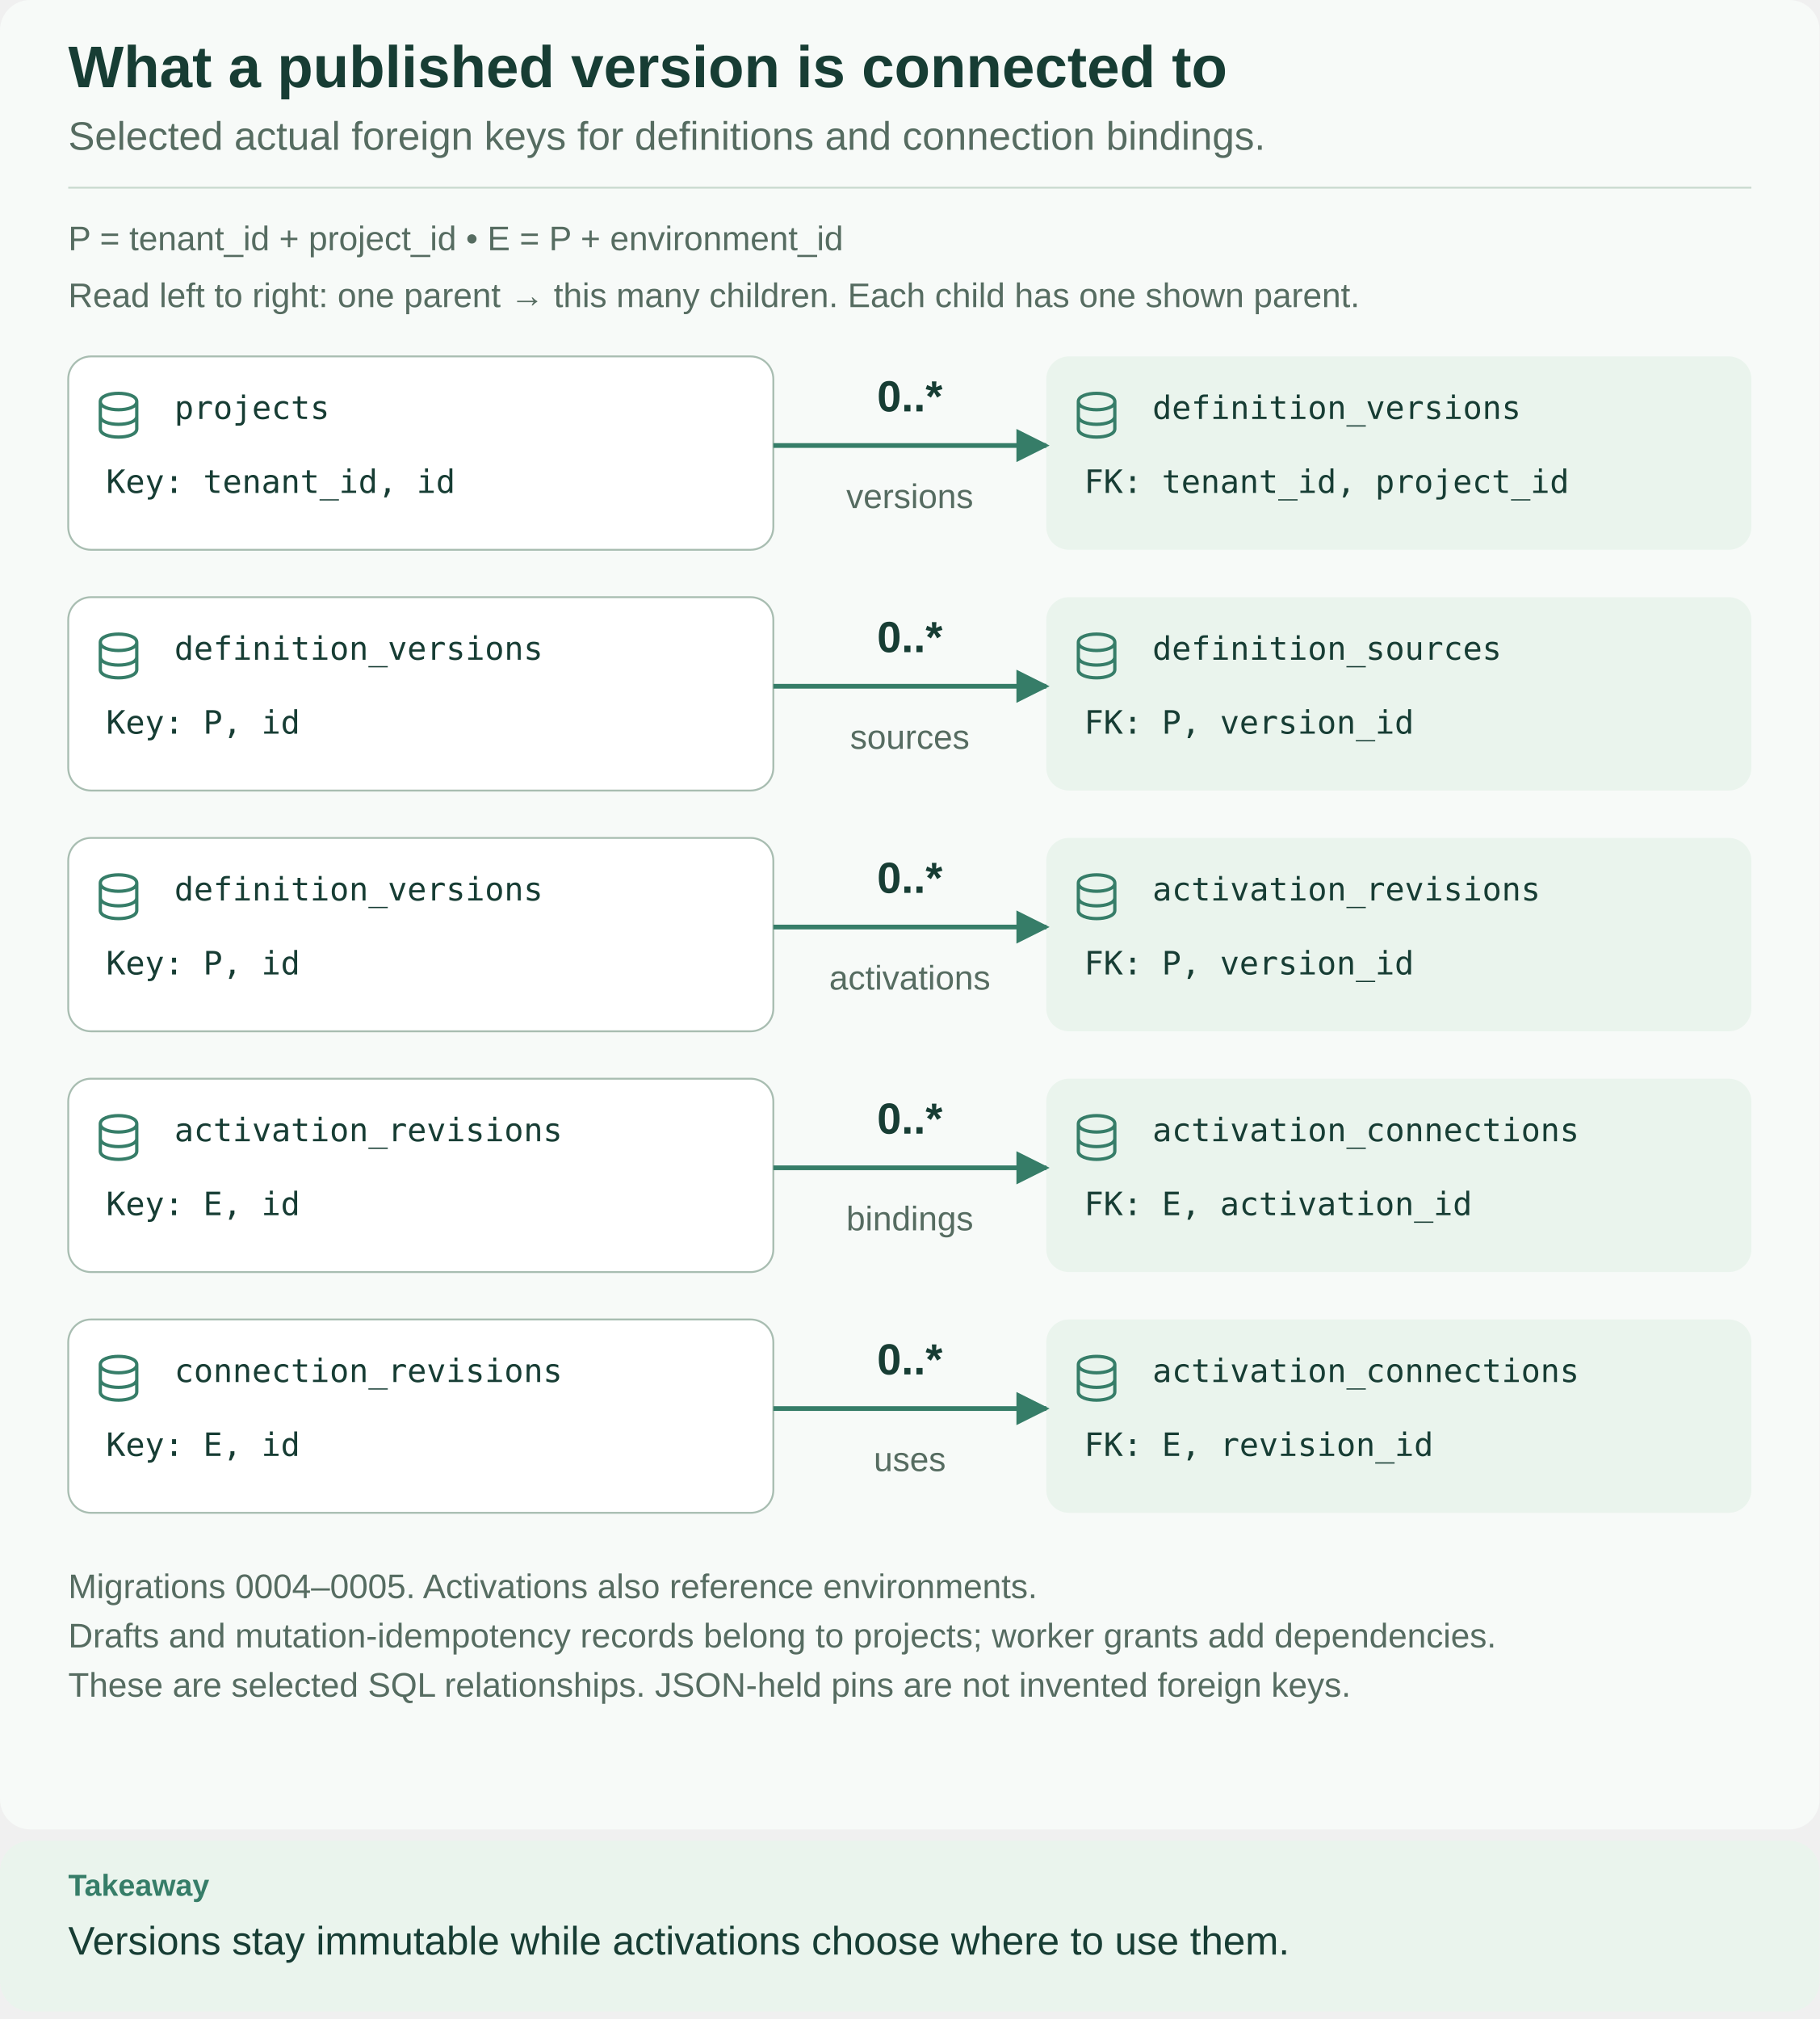
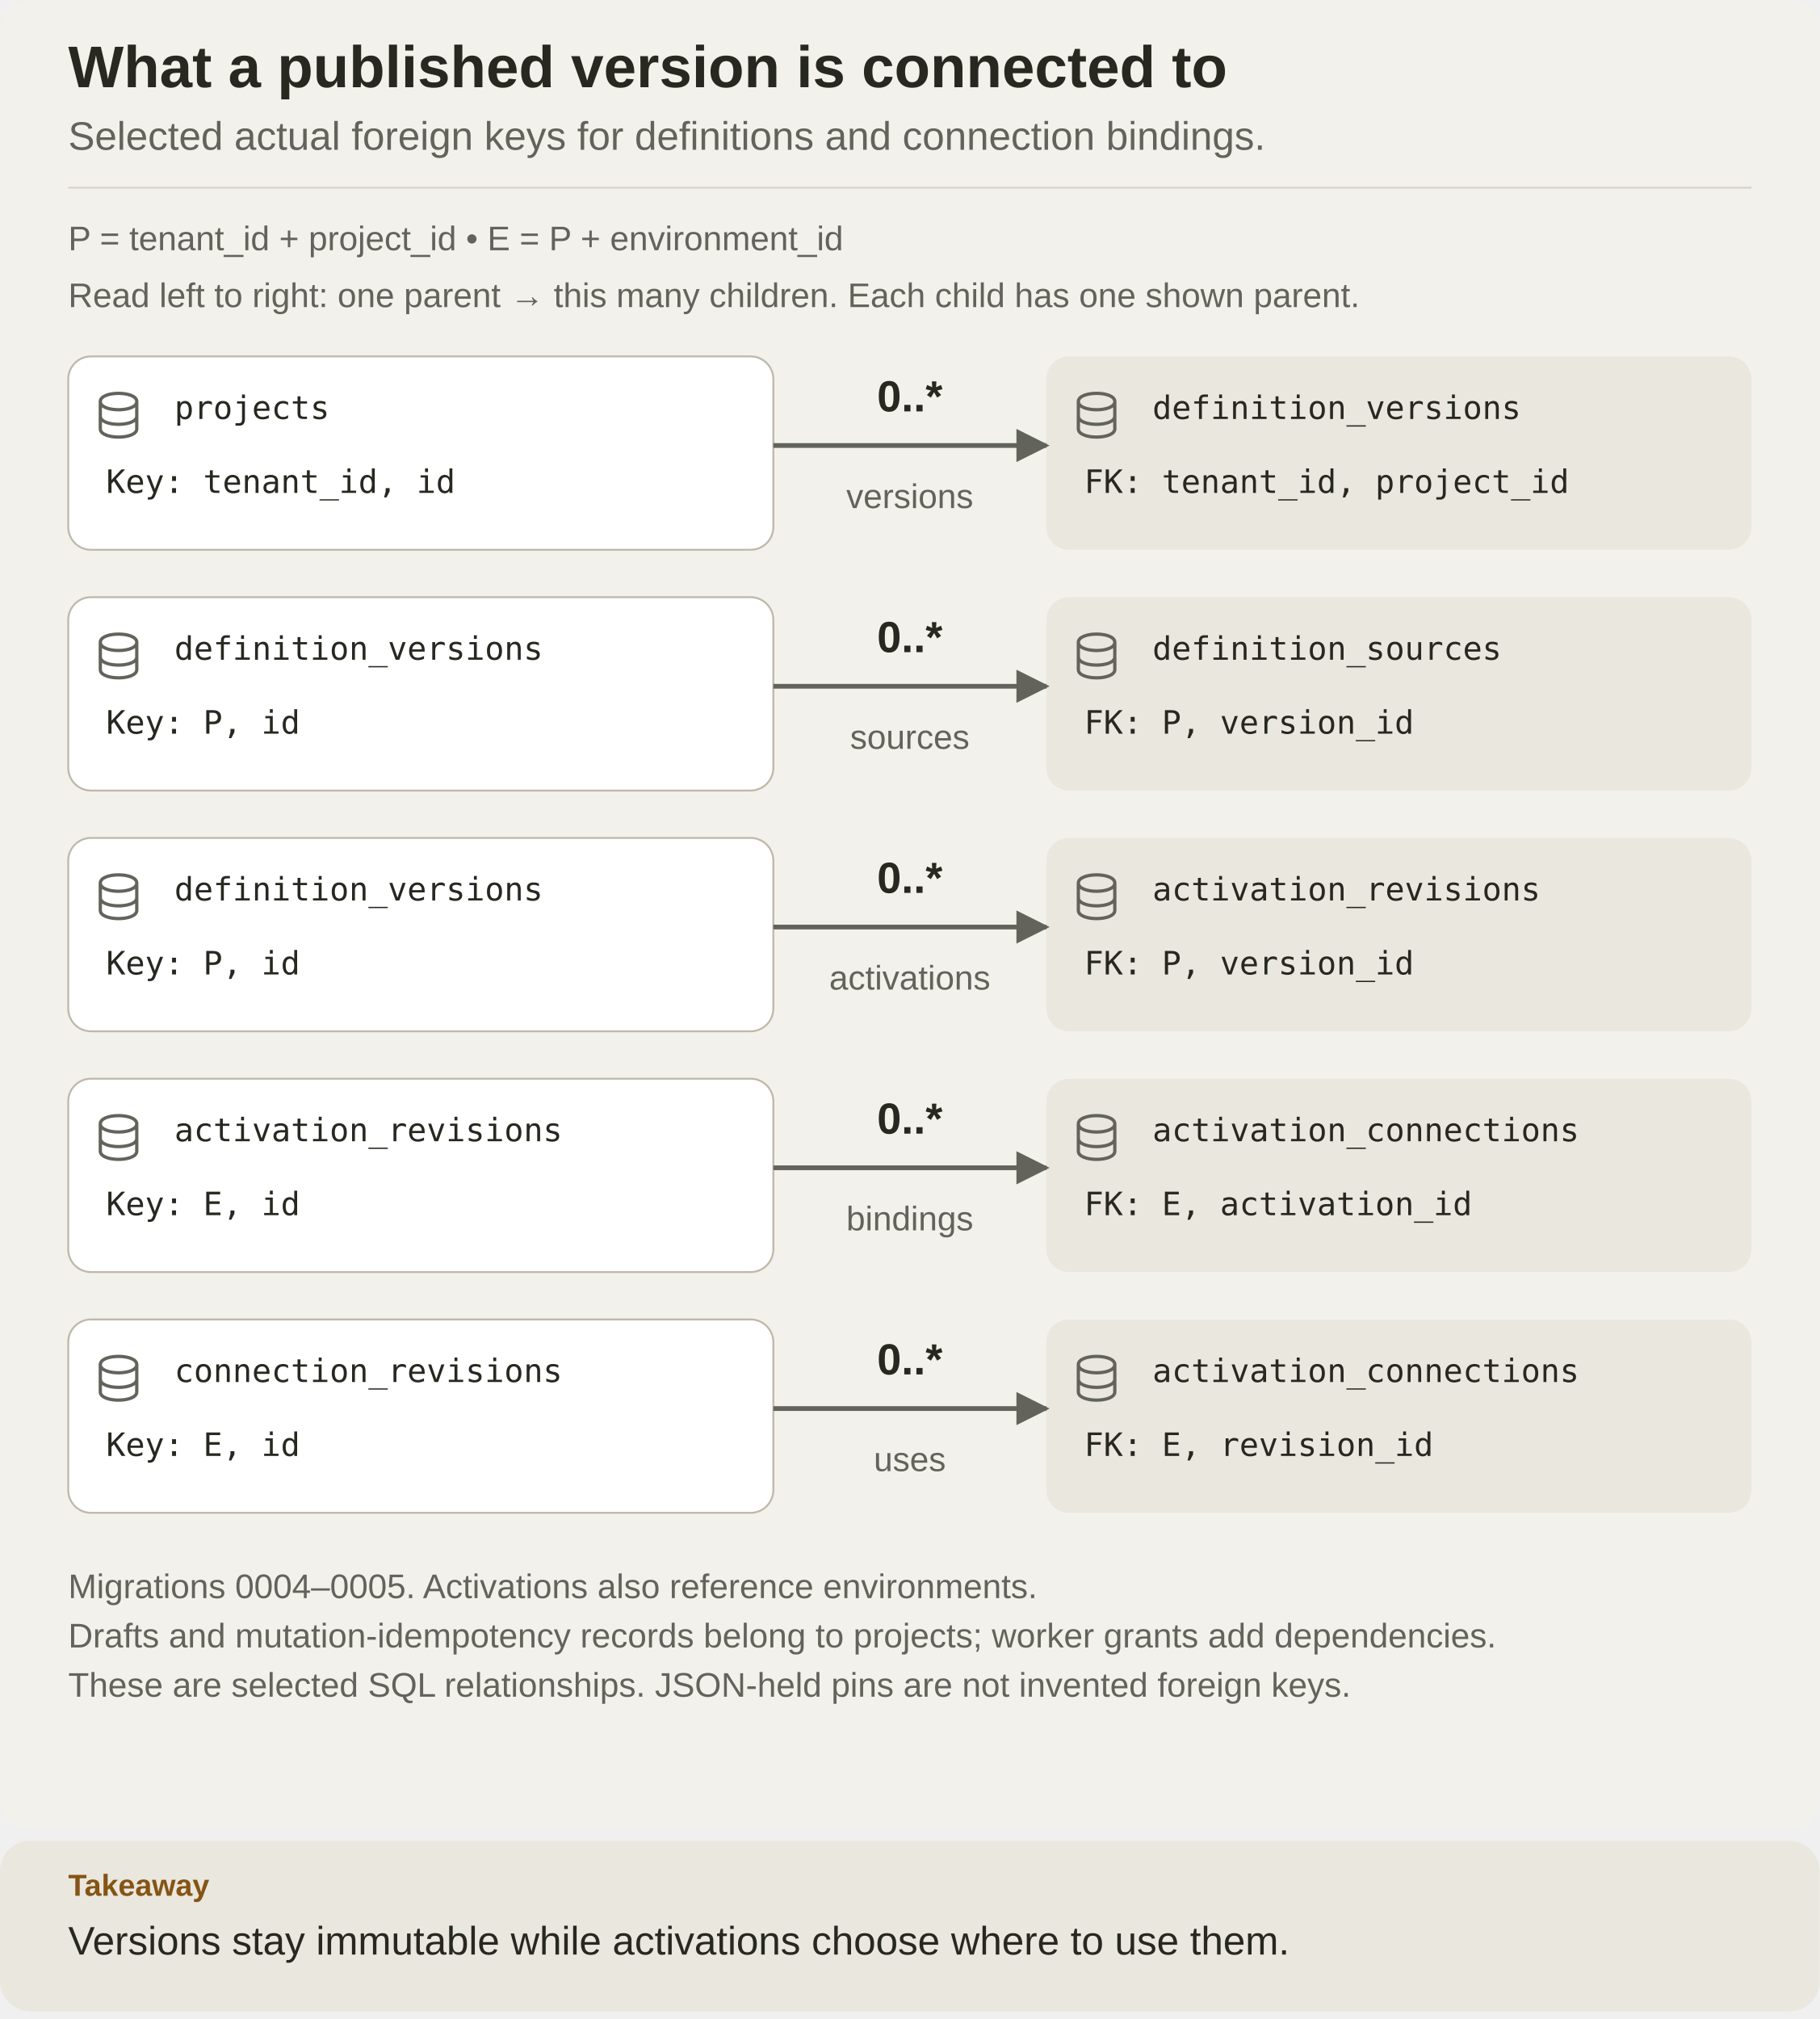
<svg xmlns="http://www.w3.org/2000/svg" width="960" height="1065" viewBox="0 0 960 1065" role="img" aria-labelledby="title desc">
  <defs>
    <marker id="arrow" viewBox="0 0 10 10" refX="9" refY="5" markerWidth="7" markerHeight="7" orient="auto-start-reverse">
-       <path d="M0 0L10 5L0 10Z" fill="#367D68" />
+       <path d="M0 0L10 5L0 10Z" fill="#62645B" />
    </marker>
  </defs>
-   <style>text{font-family:Arial,Helvetica,sans-serif;fill:#173D34}.title{font-size:31px;font-weight:700}.head{font-size:23px;font-weight:700}.body{font-size:21px}.small{font-size:18px}.code{font-family:Menlo,Consolas,monospace;font-size:17px}.muted{fill:#566c61}.edge{fill:none;stroke:#367D68;stroke-width:2.5;marker-end:url(#arrow)}.white{fill:white}</style>
-   <rect width="960" height="965" rx="16" fill="#f7faf8" />
-   <path d="M36 99H924" stroke="#c9dacf" />
+   <style>text{font-family:Arial,Helvetica,sans-serif;fill:#272820}.title{font-size:31px;font-weight:700}.head{font-size:23px;font-weight:700}.body{font-size:21px}.small{font-size:18px}.code{font-family:Menlo,Consolas,monospace;font-size:17px}.muted{fill:#62645B}.edge{fill:none;stroke:#62645B;stroke-width:2.5;marker-end:url(#arrow)}.white{fill:white}</style>
+   <rect width="960" height="965" rx="16" fill="#F3F1EB" />
+   <path d="M36 99H924" stroke="#D8D4CA" />
  <text x="36" y="46" class="title">What a published version is connected to</text>
  <text x="36" y="79" class="body muted">Selected actual foreign keys for definitions and connection bindings.</text>
  <text x="36" y="132" class="small muted">P = tenant_id + project_id  •  E = P + environment_id</text>
  <text x="36" y="162" class="small muted">Read left to right: one parent → this many children. Each child has one shown parent.</text>
-   <rect x="36" y="188" width="372" height="102" rx="12" fill="white" stroke="#a8bdb1" />
-   <rect x="552" y="188" width="372" height="102" rx="12" fill="#eaf4ed" />
-   <g transform="translate(51,207) scale(0.9615385)" fill="none" stroke="#367D68" stroke-width="1.8" stroke-linecap="round" stroke-linejoin="round">
+   <rect x="36" y="188" width="372" height="102" rx="12" fill="white" stroke="#BFB8AB" />
+   <rect x="552" y="188" width="372" height="102" rx="12" fill="#EAE7DF" />
+   <g transform="translate(51,207) scale(0.9615385)" fill="none" stroke="#62645B" stroke-width="1.8" stroke-linecap="round" stroke-linejoin="round">
    <path d="M2 5C2 -1 22 -1 22 5C22 11 2 11 2 5 M2 5V20C2 26 22 26 22 20V5 M2 13C2 19 22 19 22 13" />
  </g>
  <text x="92" y="221" class="code">projects</text>
  <text x="56" y="260" class="code">Key: tenant_id, id</text>
-   <g transform="translate(567,207) scale(0.9615385)" fill="none" stroke="#367D68" stroke-width="1.8" stroke-linecap="round" stroke-linejoin="round">
+   <g transform="translate(567,207) scale(0.9615385)" fill="none" stroke="#62645B" stroke-width="1.8" stroke-linecap="round" stroke-linejoin="round">
    <path d="M2 5C2 -1 22 -1 22 5C22 11 2 11 2 5 M2 5V20C2 26 22 26 22 20V5 M2 13C2 19 22 19 22 13" />
  </g>
  <text x="608" y="221" class="code">definition_versions</text>
  <text x="572" y="260" class="code">FK: tenant_id, project_id</text>
  <path class="edge" d="M408 235H552" />
  <text x="480" y="217" class="head" text-anchor="middle">0..*</text>
  <text x="480" y="268" class="small muted" text-anchor="middle">versions</text>
-   <rect x="36" y="315" width="372" height="102" rx="12" fill="white" stroke="#a8bdb1" />
-   <rect x="552" y="315" width="372" height="102" rx="12" fill="#eaf4ed" />
-   <g transform="translate(51,334) scale(0.9615385)" fill="none" stroke="#367D68" stroke-width="1.8" stroke-linecap="round" stroke-linejoin="round">
+   <rect x="36" y="315" width="372" height="102" rx="12" fill="white" stroke="#BFB8AB" />
+   <rect x="552" y="315" width="372" height="102" rx="12" fill="#EAE7DF" />
+   <g transform="translate(51,334) scale(0.9615385)" fill="none" stroke="#62645B" stroke-width="1.8" stroke-linecap="round" stroke-linejoin="round">
    <path d="M2 5C2 -1 22 -1 22 5C22 11 2 11 2 5 M2 5V20C2 26 22 26 22 20V5 M2 13C2 19 22 19 22 13" />
  </g>
  <text x="92" y="348" class="code">definition_versions</text>
  <text x="56" y="387" class="code">Key: P, id</text>
-   <g transform="translate(567,334) scale(0.9615385)" fill="none" stroke="#367D68" stroke-width="1.8" stroke-linecap="round" stroke-linejoin="round">
+   <g transform="translate(567,334) scale(0.9615385)" fill="none" stroke="#62645B" stroke-width="1.8" stroke-linecap="round" stroke-linejoin="round">
    <path d="M2 5C2 -1 22 -1 22 5C22 11 2 11 2 5 M2 5V20C2 26 22 26 22 20V5 M2 13C2 19 22 19 22 13" />
  </g>
  <text x="608" y="348" class="code">definition_sources</text>
  <text x="572" y="387" class="code">FK: P, version_id</text>
  <path class="edge" d="M408 362H552" />
  <text x="480" y="344" class="head" text-anchor="middle">0..*</text>
  <text x="480" y="395" class="small muted" text-anchor="middle">sources</text>
-   <rect x="36" y="442" width="372" height="102" rx="12" fill="white" stroke="#a8bdb1" />
-   <rect x="552" y="442" width="372" height="102" rx="12" fill="#eaf4ed" />
-   <g transform="translate(51,461) scale(0.9615385)" fill="none" stroke="#367D68" stroke-width="1.8" stroke-linecap="round" stroke-linejoin="round">
+   <rect x="36" y="442" width="372" height="102" rx="12" fill="white" stroke="#BFB8AB" />
+   <rect x="552" y="442" width="372" height="102" rx="12" fill="#EAE7DF" />
+   <g transform="translate(51,461) scale(0.9615385)" fill="none" stroke="#62645B" stroke-width="1.8" stroke-linecap="round" stroke-linejoin="round">
    <path d="M2 5C2 -1 22 -1 22 5C22 11 2 11 2 5 M2 5V20C2 26 22 26 22 20V5 M2 13C2 19 22 19 22 13" />
  </g>
  <text x="92" y="475" class="code">definition_versions</text>
  <text x="56" y="514" class="code">Key: P, id</text>
-   <g transform="translate(567,461) scale(0.9615385)" fill="none" stroke="#367D68" stroke-width="1.8" stroke-linecap="round" stroke-linejoin="round">
+   <g transform="translate(567,461) scale(0.9615385)" fill="none" stroke="#62645B" stroke-width="1.8" stroke-linecap="round" stroke-linejoin="round">
    <path d="M2 5C2 -1 22 -1 22 5C22 11 2 11 2 5 M2 5V20C2 26 22 26 22 20V5 M2 13C2 19 22 19 22 13" />
  </g>
  <text x="608" y="475" class="code">activation_revisions</text>
  <text x="572" y="514" class="code">FK: P, version_id</text>
  <path class="edge" d="M408 489H552" />
  <text x="480" y="471" class="head" text-anchor="middle">0..*</text>
  <text x="480" y="522" class="small muted" text-anchor="middle">activations</text>
-   <rect x="36" y="569" width="372" height="102" rx="12" fill="white" stroke="#a8bdb1" />
-   <rect x="552" y="569" width="372" height="102" rx="12" fill="#eaf4ed" />
-   <g transform="translate(51,588) scale(0.9615385)" fill="none" stroke="#367D68" stroke-width="1.8" stroke-linecap="round" stroke-linejoin="round">
+   <rect x="36" y="569" width="372" height="102" rx="12" fill="white" stroke="#BFB8AB" />
+   <rect x="552" y="569" width="372" height="102" rx="12" fill="#EAE7DF" />
+   <g transform="translate(51,588) scale(0.9615385)" fill="none" stroke="#62645B" stroke-width="1.8" stroke-linecap="round" stroke-linejoin="round">
    <path d="M2 5C2 -1 22 -1 22 5C22 11 2 11 2 5 M2 5V20C2 26 22 26 22 20V5 M2 13C2 19 22 19 22 13" />
  </g>
  <text x="92" y="602" class="code">activation_revisions</text>
  <text x="56" y="641" class="code">Key: E, id</text>
-   <g transform="translate(567,588) scale(0.9615385)" fill="none" stroke="#367D68" stroke-width="1.8" stroke-linecap="round" stroke-linejoin="round">
+   <g transform="translate(567,588) scale(0.9615385)" fill="none" stroke="#62645B" stroke-width="1.8" stroke-linecap="round" stroke-linejoin="round">
    <path d="M2 5C2 -1 22 -1 22 5C22 11 2 11 2 5 M2 5V20C2 26 22 26 22 20V5 M2 13C2 19 22 19 22 13" />
  </g>
  <text x="608" y="602" class="code">activation_connections</text>
  <text x="572" y="641" class="code">FK: E, activation_id</text>
  <path class="edge" d="M408 616H552" />
  <text x="480" y="598" class="head" text-anchor="middle">0..*</text>
  <text x="480" y="649" class="small muted" text-anchor="middle">bindings</text>
-   <rect x="36" y="696" width="372" height="102" rx="12" fill="white" stroke="#a8bdb1" />
-   <rect x="552" y="696" width="372" height="102" rx="12" fill="#eaf4ed" />
-   <g transform="translate(51,715) scale(0.9615385)" fill="none" stroke="#367D68" stroke-width="1.8" stroke-linecap="round" stroke-linejoin="round">
+   <rect x="36" y="696" width="372" height="102" rx="12" fill="white" stroke="#BFB8AB" />
+   <rect x="552" y="696" width="372" height="102" rx="12" fill="#EAE7DF" />
+   <g transform="translate(51,715) scale(0.9615385)" fill="none" stroke="#62645B" stroke-width="1.8" stroke-linecap="round" stroke-linejoin="round">
    <path d="M2 5C2 -1 22 -1 22 5C22 11 2 11 2 5 M2 5V20C2 26 22 26 22 20V5 M2 13C2 19 22 19 22 13" />
  </g>
  <text x="92" y="729" class="code">connection_revisions</text>
  <text x="56" y="768" class="code">Key: E, id</text>
-   <g transform="translate(567,715) scale(0.9615385)" fill="none" stroke="#367D68" stroke-width="1.8" stroke-linecap="round" stroke-linejoin="round">
+   <g transform="translate(567,715) scale(0.9615385)" fill="none" stroke="#62645B" stroke-width="1.8" stroke-linecap="round" stroke-linejoin="round">
    <path d="M2 5C2 -1 22 -1 22 5C22 11 2 11 2 5 M2 5V20C2 26 22 26 22 20V5 M2 13C2 19 22 19 22 13" />
  </g>
  <text x="608" y="729" class="code">activation_connections</text>
  <text x="572" y="768" class="code">FK: E, revision_id</text>
  <path class="edge" d="M408 743H552" />
  <text x="480" y="725" class="head" text-anchor="middle">0..*</text>
  <text x="480" y="776" class="small muted" text-anchor="middle">uses</text>
  <text x="36" y="843" class="small muted">Migrations 0004–0005. Activations also reference environments.</text>
  <text x="36" y="869" class="small muted">Drafts and mutation-idempotency records belong to projects; worker grants add dependencies.</text>
  <text x="36" y="895" class="small muted">These are selected SQL relationships. JSON-held pins are not invented foreign keys.</text>
  <g id="takeaway">
-     <rect x="0" y="971" width="960" height="90" rx="16" fill="#EAF4ED" />
-     <text x="36" y="1000" style="font-family:Arial,Helvetica,sans-serif;font-size:16px;font-weight:700;fill:#367D68">Takeaway</text>
-     <text x="36" y="1031" style="font-family:Arial,Helvetica,sans-serif;font-size:21px;fill:#173D34">Versions stay immutable while activations choose where to use them.</text>
+     <rect x="0" y="971" width="960" height="90" rx="16" fill="#EAE7DF" />
+     <text x="36" y="1000" style="font-family:Arial,Helvetica,sans-serif;font-size:16px;font-weight:700;fill:#855414">Takeaway</text>
+     <text x="36" y="1031" style="font-family:Arial,Helvetica,sans-serif;font-size:21px;fill:#272820">Versions stay immutable while activations choose where to use them.</text>
  </g>
</svg>
